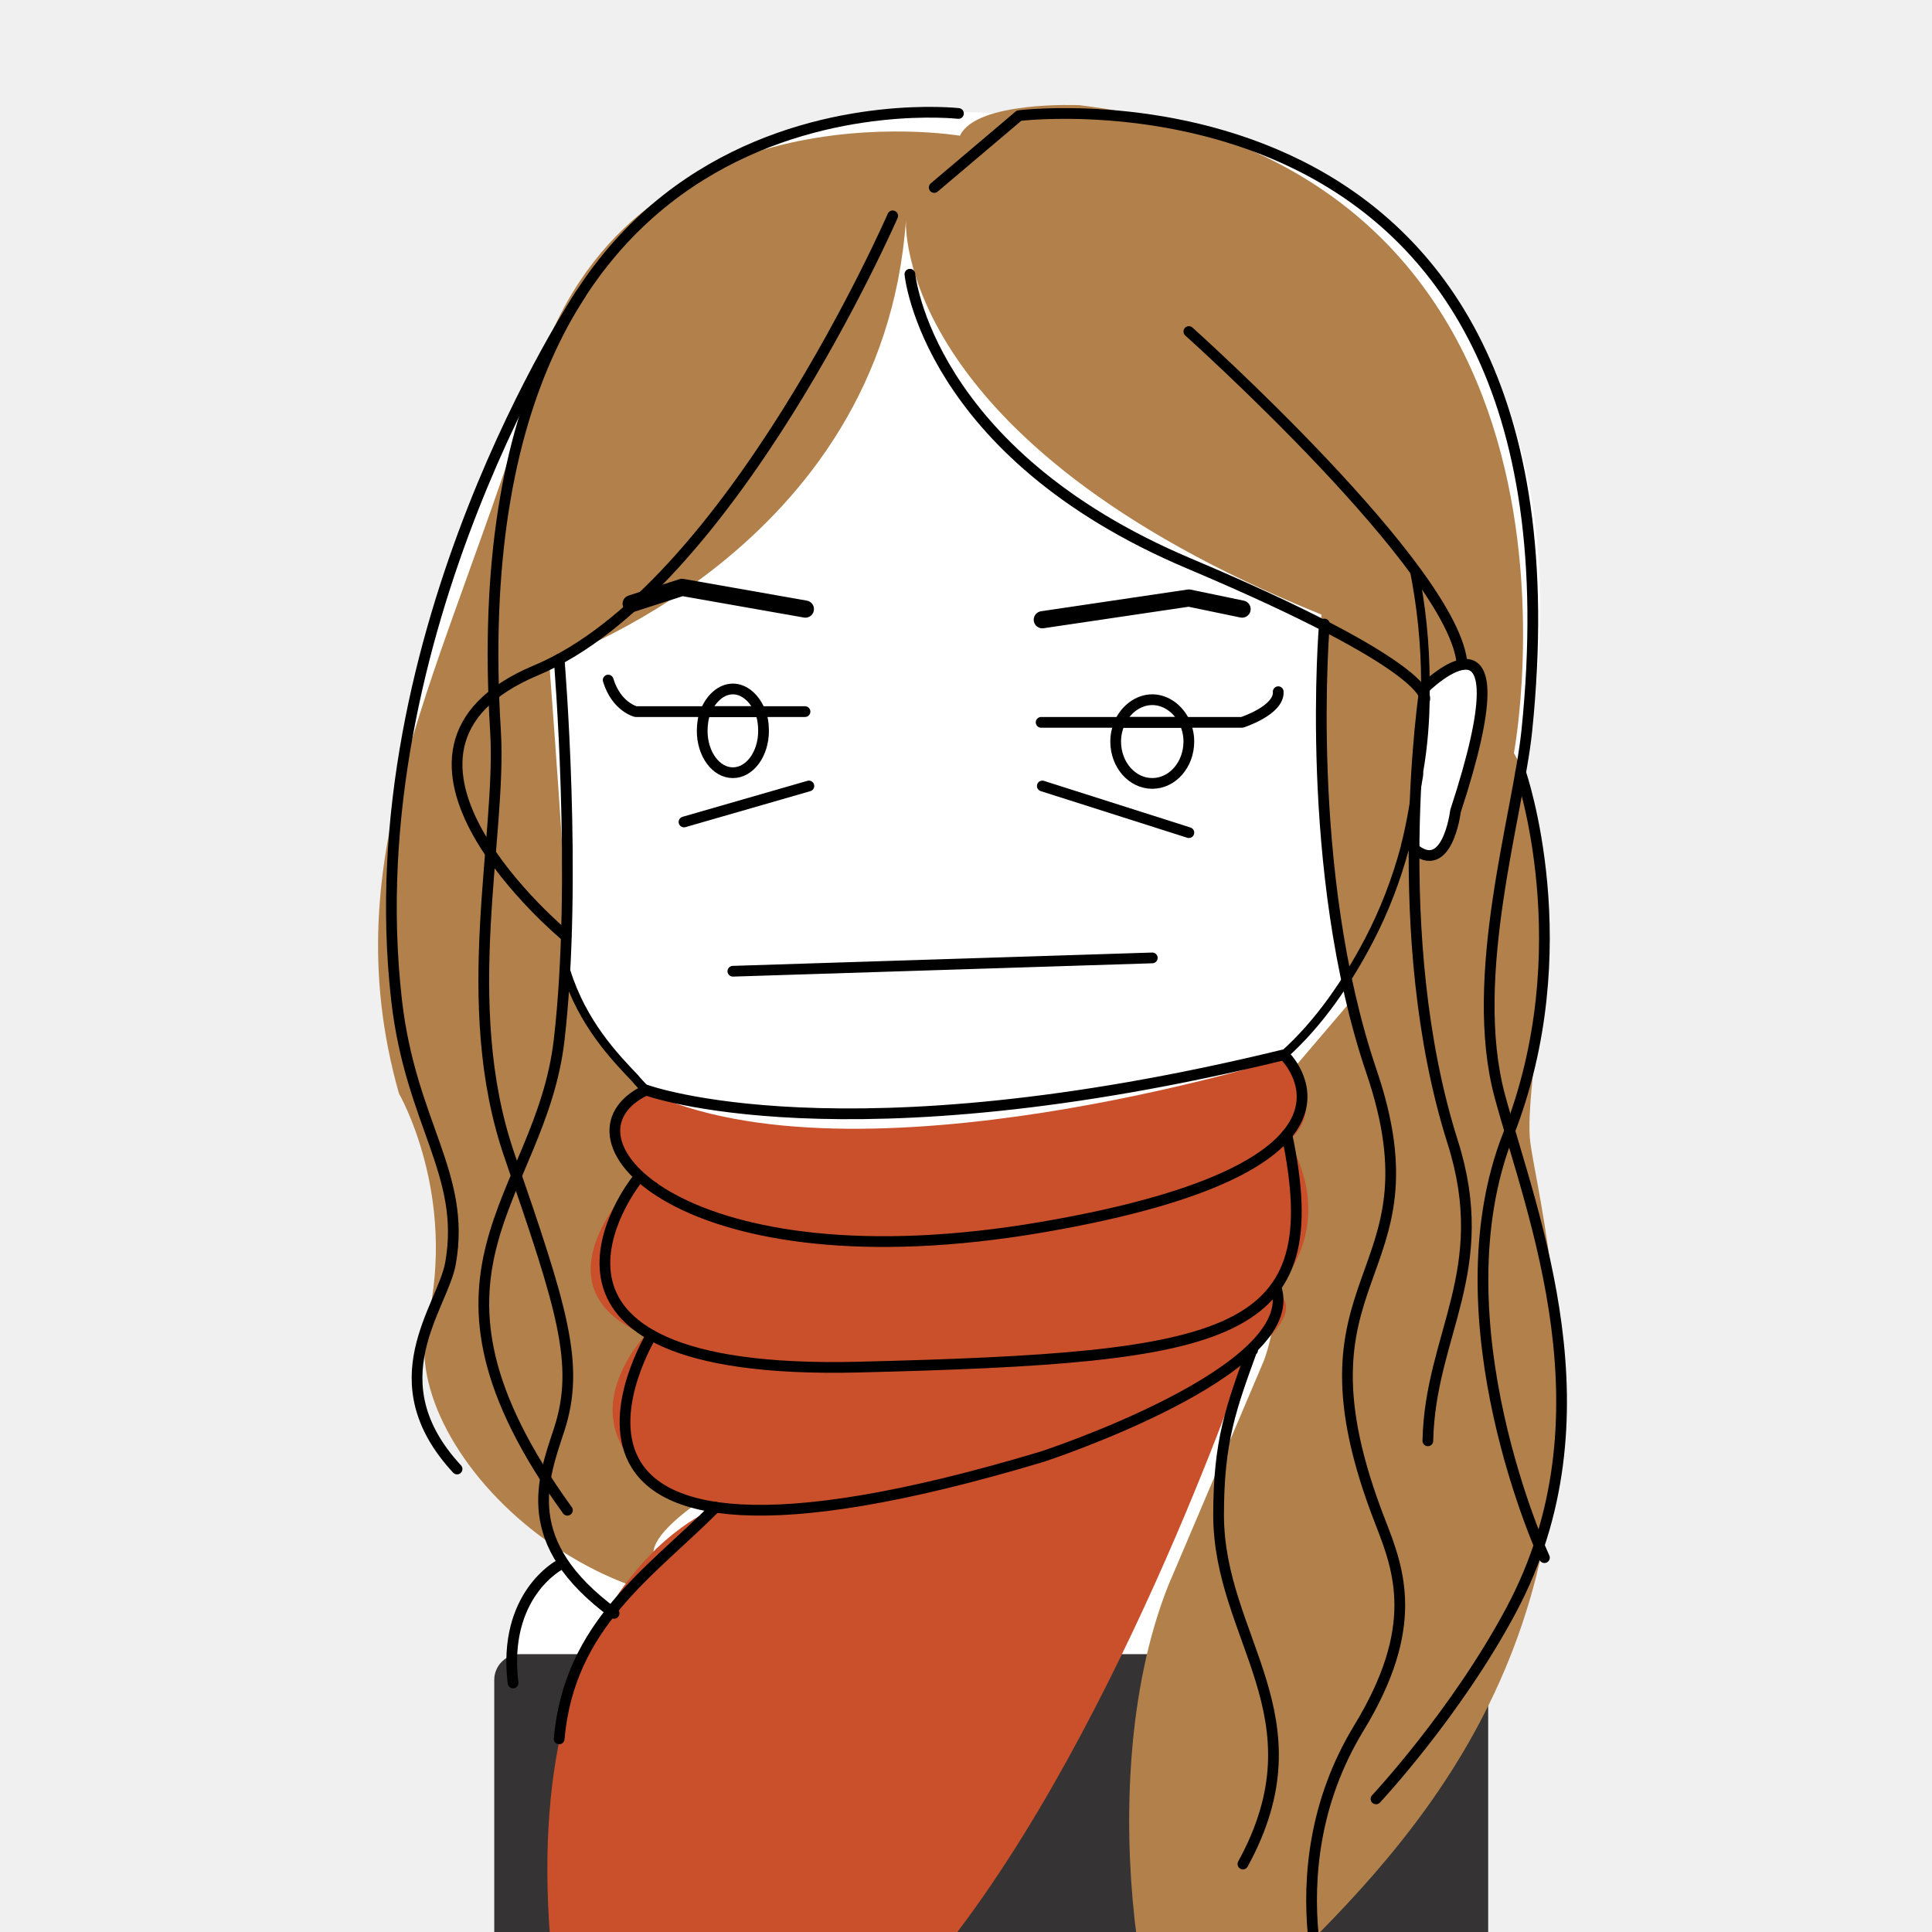
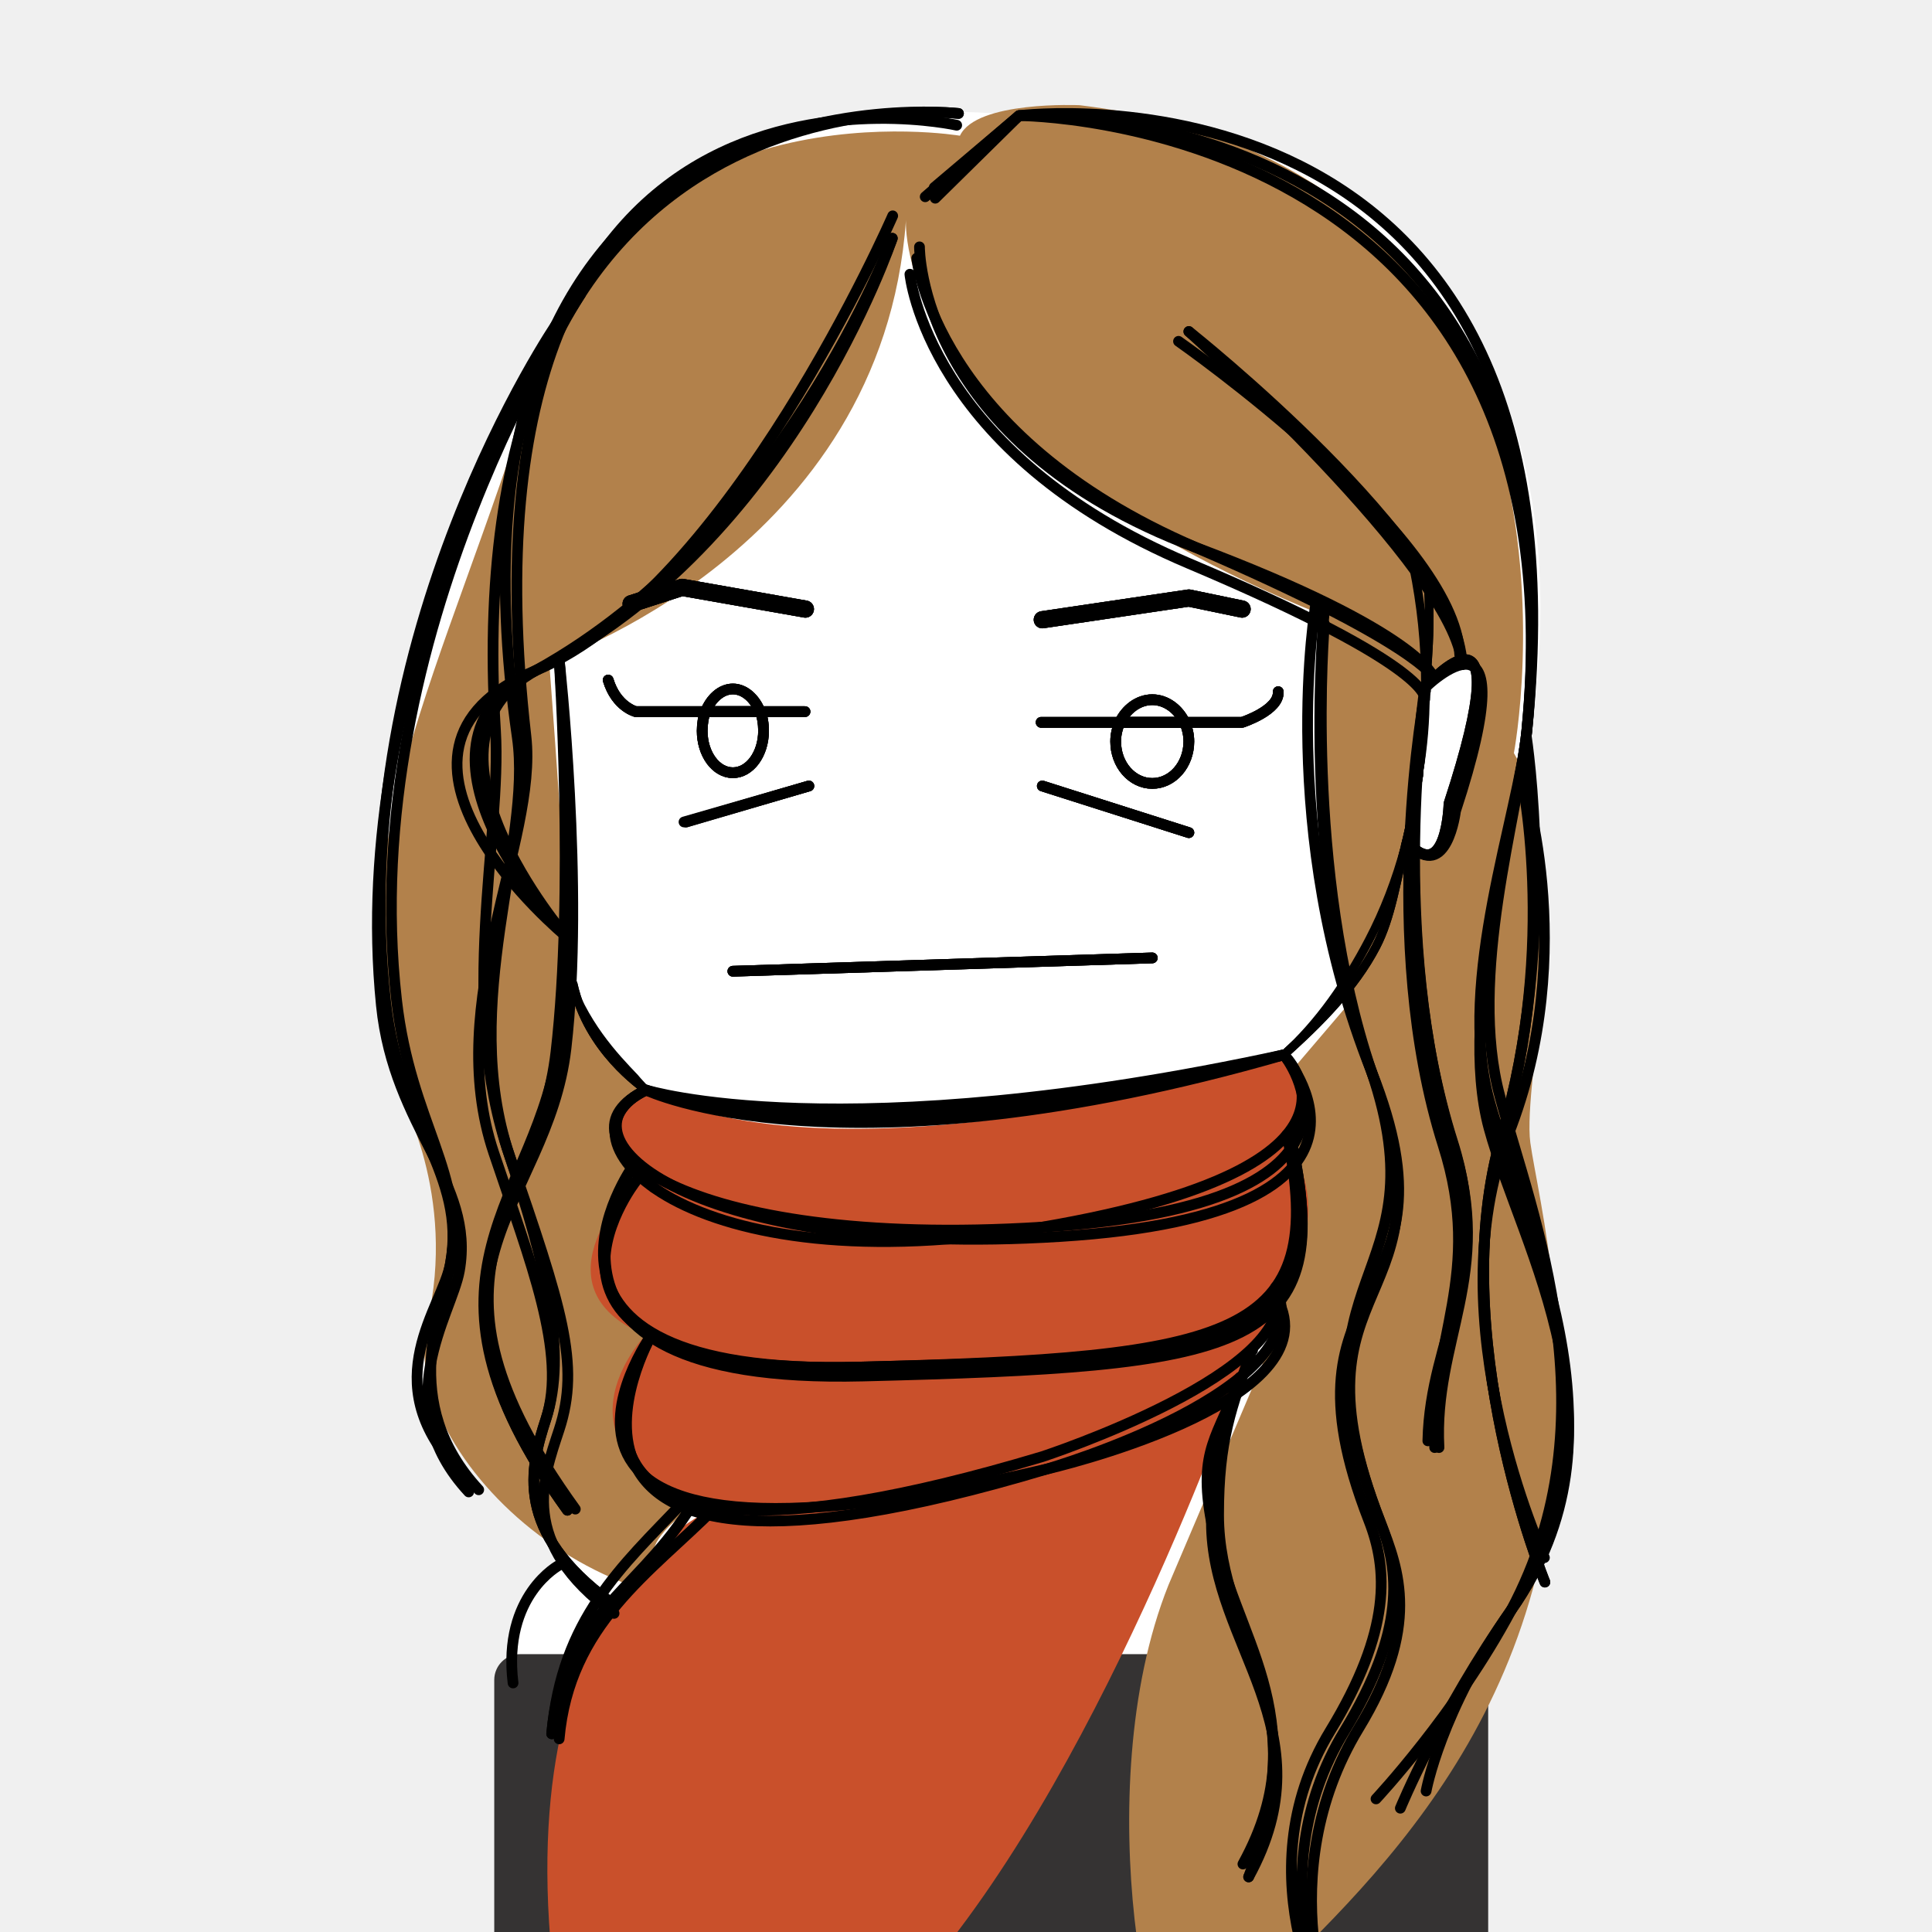
<svg xmlns="http://www.w3.org/2000/svg" version="1.1" x="0px" y="0px" viewBox="0 0 900 900" style="enable-background:new 0 0 900 900;" xml:space="preserve">
  <style type="text/css">
	.st0{fill:#FFFFFF;}
	.st1{fill:#353333;}
	.st2{fill:#B2814B;}
	.st3{fill:#C9502B;}
	.st4{fill:none;stroke:#000000;stroke-width:5;stroke-linecap:round;stroke-miterlimit:10;}
	.st5{fill:none;stroke:#000000;stroke-width:4;stroke-linecap:round;stroke-linejoin:round;stroke-miterlimit:10;}
	.st6{fill:none;stroke:#000000;stroke-width:5;stroke-linecap:round;stroke-linejoin:round;stroke-miterlimit:10;}
	.st7{fill:none;stroke:#000000;stroke-width:8;stroke-linecap:round;stroke-linejoin:round;stroke-miterlimit:10;}
- 	.st8{display:none;}
- 	.st9{display:inline;fill:none;stroke:#000000;stroke-width:4;stroke-linecap:round;stroke-linejoin:round;stroke-miterlimit:10;}
- 	.st10{display:inline;fill:none;stroke:#000000;stroke-width:5;stroke-linecap:round;stroke-linejoin:round;stroke-miterlimit:10;}
- 	.st11{display:inline;fill:none;stroke:#000000;stroke-width:8;stroke-linecap:round;stroke-linejoin:round;stroke-miterlimit:10;}
</style>
  <g id="colours">
    <path class="st0" d="M238,916l0.333-131.667c0,0-5.333-38,22.667-56.667l-6-13.333l-55.333-82.667l14-68l-33.333-107.333l4-80   c0,0,14.667-115.333,61.333-194.667S329.667,41,475,53.667c0,0,120-19.333,195.333,76.667s38,232.667,38,232.667l-2,157.333   c0,0,37.333,123.333,11.333,200s-27.333,72-27.333,72L689.667,941L238,916z" />
    <path class="st1" d="M681.255,1029.064H242.241c-6.6,0-12-5.4-12-12V782.561c0-6.6,5.4-12,12-12h439.014c6.6,0,12,5.4,12,12   v234.502C693.255,1023.664,687.855,1029.064,681.255,1029.064z" />
    <path class="st2" d="M422.023,102.589c0,0-6.561,102.788,193.547,183.705c0,0-4.374,130.125,15.309,178.238l-31.711,37.178   c0,0,2.153,102.608-10.935,133.405C571,675.667,544.333,738.333,544.333,738.333C505.667,835,537.907,981.576,553,963   c39-48,137.979-111.765,165.357-240.405C737,635,716.285,557.056,712.89,532.328C709,504,734.759,402.204,705.235,350.81   c0,0,51.394-271.184-202.295-301.802c0,0-48.113-2.187-55.768,14.215c0,0-155.275-26.244-197.921,112.629   s-95.133,220.884-63.422,333.513c0,0,27.337,47.02,13.122,107.161C184.737,676.668,287.296,778.114,392,739   c31.61-11.808-142.748,17.493-69.484-37.182c73.263-54.674-17.496-188.079-17.496-188.079s-40.459-39.365-40.459-65.609   s-8.748-139.966-8.748-139.966S411.088,256.77,422.023,102.589z" />
    <path class="st3" d="M300.646,508.272c0,0-30.618,6.561-4.374,41.552c0,0-50.3,49.207,4.374,72.17c0,0-50.3,52.487,31.711,80.918   c0,0-98.414,37.178-73.263,226.351c10.942,82.303,104.314,68.032,171.181-9.767c86.828-101.023,150.304-287.66,150.304-287.66   s30.618-20.776,13.122-30.618c0,0,30.618-27.337,6.561-69.983c0,0,19.683-13.122-2.187-38.272   C598.074,492.963,399.06,555.292,300.646,508.272z" />
    <polygon class="st2" points="616.663,384.708 628.691,462.345 672.431,421.886 678.992,223.966  " />
    <path class="st0" d="M657.669,390.722c0,0,7.256,27.834,20.362-12.888c36.499-113.41-14.348-54.351-14.348-54.351L657.669,390.722z   " />
    <path class="st4" d="M260.554,729.076c0,0-26.554,13.924-21.554,54.924" />
  </g>
  <g id="lines1">
    <path class="st5" d="M263.654,436.145" />
-     <path class="st5" d="M263.468,437.195L263.468,437.195" />
+     <line class="st5" x1="263.468" y1="437.195" x2="263.468" y2="437.195" />
    <path class="st5" d="M263.468,438.65" />
    <path class="st5" d="M300.854,507.823c-0.011-0.011-0.044-0.011-0.044-0.022c-1.575-1.75-3.619-3.805-5.107-5.653   c-9.286-9.732-24.352-25.356-31.984-49.708" />
    <path class="st5" d="M658.358,264.293c0,0.011,0.169,0.033,0.169,0.044c3.51,17.31,5.473,35.352,5.473,53.887   c0,0.098,0,0.208,0,0.306c0,0.011,0,0.022,0,0.033c0,0.12,0,0.241,0,0.361c0,0.558,0,1.115,0,1.673c0,0.033,0,0.066,0,0.098v0.011   c0,0.919,0,1.848,0,2.777c0,0.033,0,0.077,0,0.12c0,12.225-1,24.144-3,35.724v0.011c0,0.033,0,0.055,0,0.087   c0,0.011,0,0.033,0,0.044c0,0.569,0.04,1.137-0.058,1.706c-2.045,11.449-3.583,22.548-6.437,33.253   c-0.011,0.033,0.051,0.055,0.04,0.087c-4.112,15.385-9.734,29.94-16.831,43.51c-10.005,19.158-23.086,38.544-39.641,53.339" />
    <path class="st6" d="M595.447,322.219c0.558,8.693-16.837,14.281-16.837,14.281H552" />
    <line class="st6" x1="522" y1="336.5" x2="485" y2="336.5" />
    <path class="st6" d="M553.81,345.421c0,10.804-7.622,19.523-17.037,19.523c-9.415,0-17.047-8.7-17.047-19.504   c0-3.248,0.689-5.941,1.914-8.941h30.257C553.121,339.5,553.81,342.173,553.81,345.421z" />
    <path class="st6" d="M551.896,336.5h-30.257c2.832-6,8.551-10.552,15.134-10.552C543.356,325.948,549.064,330.5,551.896,336.5z" />
    <path class="st6" d="M283.314,316.804c3.805,12.52,12.859,14.696,12.859,14.696H329" />
    <line class="st6" x1="375" y1="331.5" x2="354" y2="331.5" />
    <path class="st6" d="M355.692,340.439c0,10.804-6.397,19.521-14.292,19.521s-14.292-8.702-14.292-19.506   c0-3.248,0.58-6.954,1.607-8.954h25.369C355.113,333.5,355.692,337.191,355.692,340.439z" />
    <path class="st6" d="M354.085,331.5h-25.369c2.373-6,7.162-10.552,12.685-10.552S351.712,325.5,354.085,331.5z" />
    <line class="st6" x1="341.403" y1="452.44" x2="536.772" y2="446.232" />
    <path class="st6" d="M656.575,393.456c17.461,17.435,21.456-15.621,21.456-15.621c34.628-105.543-14.294-57.426-14.294-57.426" />
    <path class="st6" d="M423.867,127.739c0,0,7.872,83.125,129.947,134.724c115.883,48.981,109.881,63.326,109.881,63.326" />
    <path class="st6" d="M553.814,154.437c0,0,124.452,111.422,127.292,155.178" />
    <path class="st6" d="M663.737,320.408c0,0-17.574,115.332,12.969,211.556c19.075,60.093-10.521,89.57-11.558,139.237" />
    <path class="st6" d="M641,838c0,0,37.298-39.808,63-88c48-90,9.876-183.325-5.274-239.2   c-15.15-55.876,8.515-131.379,12.529-170.422C744.155,20.381,474.727,53.86,474.727,53.86l-39.531,33.48" />
    <path class="st6" d="M446.49,52.858c0,0-235.15-26.808-215.673,287.52c3.059,49.371-17.854,127.068,6.492,197.841   s33.144,97.239,23.157,127.792c-7.502,22.952-19.412,52.567,25.586,85.566" />
    <path class="st6" d="M415.851,100.547c0,0-75.717,173.822-166.084,211.694s13.897,123.911,13.897,123.911" />
    <polyline class="st7" points="485.548,288.7 553.814,278.583 578.611,283.733  " />
    <polyline class="st7" points="375.172,283.733 317.727,273.617 294.013,281.25  " />
    <path class="st6" d="M708.369,359.933c0,0,28.414,81.857-5.763,168.619c-34.177,86.762,16.843,197.058,16.843,197.058" />
    <line class="st6" x1="304.473" y1="553.105" x2="304.473" y2="553.105" />
    <path class="st6" d="M296.786,509.956" />
    <path class="st6" d="M579,868.333c37.667-68.667-11.333-104.667-11.333-162.667c0-34.628,5.833-49.906,15.833-77.56V629" />
    <path class="st6" d="M260.472,810.041c4.735-53.493,42.406-77.269,72.881-107.909" />
    <path class="st6" d="M300.977,507.79c0,0,91.509,33.676,297.111-16.424c0,0,54.418,51.615-112.541,80.276   C318.59,600.303,254.918,529.614,300.977,507.79z" />
    <path class="st6" d="M296.177,550.262c0,0-71.42,90.951,103.884,86.587c175.303-4.364,219.23-13.559,199.431-108.296" />
    <path class="st6" d="M303.468,621.969c0,0-83.039,136.198,182.08,56.594c0,0,122.366-39.995,108.796-79.045" />
    <line class="st6" x1="485.548" y1="366.142" x2="553.814" y2="387.873" />
    <line class="st6" x1="376.805" y1="366.142" x2="318.636" y2="382.906" />
    <path class="st6" d="M402.225,394.081" />
    <path class="st6" d="M410.882,357.158" />
    <path class="st6" d="M616.959,290.7c0,0-9.876,114.806,21.938,208.46C672.576,598.301,597,591,643,709   c8.837,22.669,18.687,48.872-10,96c-42,69-11,141-11,141" />
    <path class="st6" d="M260.467,307.099c0,0,8.657,102.71,0,177.418c-8.657,74.708-76.71,107.532,3.848,219.013" />
    <path class="st6" d="M270.444,137.1c0,0-105.227,157.182-85.707,328.798c6.561,57.682,32.532,80.924,25.129,122.603   c-3.664,20.627-34.97,54.736,3.05,95.822" />
  </g>
-   <g id="lines2" class="st8">
-     <path class="st9" d="M263.654,436.145" />
-     <path class="st9" d="M263.468,437.195L263.468,437.195" />
-     <path class="st9" d="M263.468,438.65" />
-     <path class="st9" d="M300.854,507.823c-0.011-0.011-0.044-0.011-0.044-0.022c-1.575-1.75-26.81-18.052-33.81-49.468" />
-     <path class="st9" d="M664.333,267c3.51,17.31-0.333,53.039-0.333,53.597c0,0.033,0,0.066,0,0.098c0,0-1,27.053-3,38.633v0.011   c0,0.033,0,0.055,0,0.087c0,0.011,0,0.033,0,0.044c0,0.569,0.04,1.137-0.058,1.706c-2.045,11.449-3.583,22.548-6.437,33.253   c-0.011,0.033,0.051,0.055,0.04,0.087C650.434,409.902,648.097,427.43,641,441c-10.005,19.158-26.371,35.571-42.927,50.365" />
-     <path class="st10" d="M595.447,322.219c0.558,8.693-16.837,14.281-16.837,14.281H552" />
-     <line class="st10" x1="522" y1="336.5" x2="485" y2="336.5" />
-     <path class="st10" d="M555.81,347.421c0,10.804-7.622,19.523-17.037,19.523c-9.415,0-17.047-8.7-17.047-19.504   c0-3.248,0.689-5.941,1.914-8.941h30.257C555.121,341.5,555.81,344.173,555.81,347.421z" />
-     <path class="st10" d="M553.896,338.5h-30.257c2.832-6,8.551-10.552,15.134-10.552C545.356,327.948,551.064,332.5,553.896,338.5z" />
-     <path class="st10" d="M283.314,316.804c3.805,12.52,12.859,14.696,12.859,14.696H329" />
-     <line class="st10" x1="375" y1="331.5" x2="354" y2="331.5" />
-     <path class="st10" d="M357.692,342.439c0,10.804-6.397,19.521-14.292,19.521s-14.292-8.702-14.292-19.506   c0-3.248,0.58-6.954,1.607-8.954h25.369C357.113,335.5,357.692,339.191,357.692,342.439z" />
-     <path class="st10" d="M356.085,333.5h-25.369c2.373-6,7.162-10.552,12.685-10.552S353.712,327.5,356.085,333.5z" />
-     <line class="st10" x1="341.403" y1="452.44" x2="536.772" y2="446.232" />
-     <path class="st10" d="M656.575,393.456C674.036,410.891,675,374.333,675,374.333c34.628-105.543-10.263-54.925-10.263-54.925" />
-     <path class="st10" d="M427.053,120.276c0,0,8.191,82.375,129.947,134.724c103.5,44.5,111,60.75,111,60.75" />
-     <path class="st10" d="M553.814,154.437c0,0,125.186,99.23,127.292,155.178" />
-     <path class="st10" d="M664,321.75c0,0-22.21,115.693,8.333,211.917c19.074,60.093-6.667,90.667-4,140.667" />
-     <path class="st10" d="M652.333,842.333c0,0,18.667-45.333,51.667-92.333c58.612-83.478,4.816-181.791-10.333-237.667   c-15.15-55.876,13.819-132.888,17.588-171.956C740.333,39,474.727,53.86,474.727,53.86l-39.06,38.473" />
-     <path class="st10" d="M446.49,52.858c0,0-251.49-29.191-205.49,290.809c7.038,48.962-27.479,123.59-3.69,194.552   C254.333,589,264.32,630.447,254.333,661c-7.502,22.952-14.998,52.335,30,85.333" />
-     <path class="st10" d="M415.667,111c0,0-48,143.333-165.9,201.241c-71.332,35.036,13.897,123.911,13.897,123.911" />
-     <polyline class="st11" points="485.548,290.7 553.814,280.583 578.611,285.733  " />
-     <polyline class="st11" points="375.172,285.733 317.727,275.617 294.013,283.25  " />
-     <path class="st10" d="M708.369,359.933c0,0,17.68,78.959-8.702,168.4C672.333,621,719.667,737,719.667,737" />
-     <path class="st10" d="M296.786,509.956" />
-     <path class="st10" d="M581.667,874.333C619.333,805.667,564.333,767,564.333,709c0-34.628,3.333-39.679,13.333-67.333" />
-     <path class="st10" d="M257,807.667c4.735-53.493,38-64.667,63.333-103.333" />
-     <path class="st10" d="M300.977,507.79c0,0,90.023,43.21,297.111-16.424c0,0,56.911,69.635-112.541,80.276   C316.48,582.26,254.918,529.614,300.977,507.79z" />
-     <path class="st10" d="M295,543c0,0-70.243,98.213,105.061,93.849c175.303-4.364,222.072-7.111,202.273-101.849" />
-     <path class="st10" d="M303.468,621.969c0,0-80.921,141.968,184.199,62.364c0,0,128.667-37.333,106.678-84.816" />
-     <line class="st10" x1="483.548" y1="368.142" x2="551.814" y2="389.873" />
-     <line class="st10" x1="374.805" y1="368.142" x2="317.636" y2="384.906" />
-     <path class="st10" d="M402.225,394.081" />
-     <path class="st10" d="M410.882,357.158" />
-     <path class="st10" d="M617,283.667c0,0-12.412,122.724,21.897,215.493C681,613,597,591,643,709   c8.837,22.669,12.02,50.205-16.667,97.333C584.333,875.333,622,946,622,946" />
-     <path class="st10" d="M260.467,307.099c0,0,11.857,106.526,3.2,181.234c-8.657,74.708-79.91,103.716,0.648,215.197" />
-     <path class="st10" d="M259.667,150.333c0,0-99.52,145.05-80,316.667c6.561,57.682,37.602,79.823,30.199,121.501   C206.202,609.128,184.98,652.915,223,694" />
+   <g id="lines2">
+     <path class="st5" d="M263.654,436.145" />
+     <line class="st5" x1="263.468" y1="437.195" x2="263.468" y2="437.195" />
+     <path class="st5" d="M263.468,438.65" />
+     <path class="st5" d="M300.854,507.823c-0.011-0.011-0.044-0.011-0.044-0.022c-1.575-1.75-26.81-18.052-33.81-49.468" />
+     <path class="st5" d="M664.333,267c3.51,17.31-0.333,53.039-0.333,53.597c0,0.033,0,0.066,0,0.098c0,0-1,27.053-3,38.633v0.011   c0,0.033,0,0.055,0,0.087c0,0.011,0,0.033,0,0.044c0,0.569,0.04,1.137-0.058,1.706c-2.045,11.449-3.583,22.548-6.437,33.253   c-0.011,0.033,0.051,0.055,0.04,0.087C650.434,409.902,648.097,427.43,641,441c-10.005,19.158-26.371,35.571-42.927,50.365" />
+     <path class="st6" d="M595.447,322.219c0.558,8.693-16.837,14.281-16.837,14.281H552" />
+     <line class="st6" x1="522" y1="336.5" x2="485" y2="336.5" />
+     <path class="st6" d="M553.81,345.421c0,10.804-7.622,19.523-17.037,19.523c-9.415,0-17.047-8.7-17.047-19.504   c0-3.248,0.689-5.941,1.914-8.941h30.257C553.121,339.5,553.81,342.173,553.81,345.421z" />
+     <path class="st6" d="M551.896,336.5h-30.257c2.832-6,8.551-10.552,15.134-10.552C543.356,325.948,549.064,330.5,551.896,336.5z" />
+     <path class="st6" d="M283.314,316.804c3.805,12.52,12.859,14.696,12.859,14.696H329" />
+     <line class="st6" x1="375" y1="331.5" x2="354" y2="331.5" />
+     <path class="st6" d="M355.692,340.439c0,10.804-6.397,19.521-14.292,19.521s-14.292-8.702-14.292-19.506   c0-3.248,0.58-6.954,1.607-8.954h25.369C355.113,333.5,355.692,337.191,355.692,340.439z" />
+     <path class="st6" d="M354.085,331.5h-25.369c2.373-6,7.162-10.552,12.685-10.552S351.712,325.5,354.085,331.5z" />
+     <line class="st6" x1="341.403" y1="452.44" x2="536.772" y2="446.232" />
+     <path class="st6" d="M656.575,393.456C674.036,410.891,675,374.333,675,374.333c34.628-105.543-10.263-54.925-10.263-54.925" />
+     <path class="st6" d="M427.053,120.276c0,0,8.191,82.375,129.947,134.724c103.5,44.5,111,60.75,111,60.75" />
+     <path class="st6" d="M553.814,154.437c0,0,125.186,99.23,127.292,155.178" />
+     <path class="st6" d="M664,321.75c0,0-22.21,115.693,8.333,211.917c19.074,60.093-6.667,90.667-4,140.667" />
+     <path class="st6" d="M652.333,842.333c0,0,18.667-45.333,51.667-92.333c58.612-83.478,4.816-181.791-10.333-237.667   c-15.15-55.876,13.819-132.888,17.588-171.956C740.333,39,474.727,53.86,474.727,53.86l-39.06,38.473" />
+     <path class="st6" d="M446.49,52.858c0,0-251.49-29.191-205.49,290.809c7.038,48.962-27.479,123.59-3.69,194.552   C254.333,589,264.32,630.447,254.333,661c-7.502,22.952-14.998,52.335,30,85.333" />
+     <path class="st6" d="M415.667,111c0,0-48,143.333-165.9,201.241c-71.332,35.036,13.897,123.911,13.897,123.911" />
+     <polyline class="st7" points="485.548,288.7 553.814,278.583 578.611,283.733  " />
+     <polyline class="st7" points="375.172,283.733 317.727,273.617 294.013,281.25  " />
+     <path class="st6" d="M708.369,359.933c0,0,17.68,78.959-8.702,168.4C672.333,621,719.667,737,719.667,737" />
+     <path class="st6" d="M296.786,509.956" />
+     <path class="st6" d="M581.667,874.333C619.333,805.667,564.333,767,564.333,709c0-34.628,3.333-39.679,13.333-67.333" />
+     <path class="st6" d="M257,807.667c4.735-53.493,38-64.667,63.333-103.333" />
+     <path class="st6" d="M300.977,507.79c0,0,90.023,43.21,297.111-16.424c0,0,56.911,69.635-112.541,80.276   C316.48,582.26,254.918,529.614,300.977,507.79z" />
+     <path class="st6" d="M295,543c0,0-70.243,98.213,105.061,93.849c175.303-4.364,222.072-7.111,202.273-101.849" />
+     <path class="st6" d="M303.468,621.969c0,0-80.921,141.968,184.199,62.364c0,0,128.667-37.333,106.678-84.816" />
+     <line class="st6" x1="485.548" y1="366.142" x2="553.814" y2="387.873" />
+     <line class="st6" x1="376.805" y1="366.142" x2="319.636" y2="382.906" />
+     <path class="st6" d="M402.225,394.081" />
+     <path class="st6" d="M410.882,357.158" />
+     <path class="st6" d="M617,283.667c0,0-12.412,122.724,21.897,215.493C681,613,597,591,643,709   c8.837,22.669,12.02,50.205-16.667,97.333C584.333,875.333,622,946,622,946" />
+     <path class="st6" d="M260.467,307.099c0,0,11.857,106.526,3.2,181.234c-8.657,74.708-79.91,103.716,0.648,215.197" />
+     <path class="st6" d="M259.667,150.333c0,0-99.52,145.05-80,316.667c6.561,57.682,37.602,79.823,30.199,121.501   C206.202,609.128,184.98,652.915,223,694" />
  </g>
-   <g id="lines3" class="st8">
-     <path class="st9" d="M263.654,436.145" />
-     <path class="st9" d="M263.468,437.195L263.468,437.195" />
-     <path class="st9" d="M263.468,438.65" />
-     <path class="st9" d="M300.854,507.823c-0.011-0.011-0.044-0.011-0.044-0.022c-1.575-1.75-26.81-18.052-33.81-49.468" />
-     <path class="st9" d="M664.333,267c3.51,17.31-0.333,53.039-0.333,53.597c0,0.033,0,0.066,0,0.098c0,0-1,27.053-3,38.633v0.011   c0,0.033,0,0.055,0,0.087c0,0.011,0,0.033,0,0.044c0,0.569,0.04,1.137-0.058,1.706c-2.045,11.449-3.583,22.548-6.437,33.253   c-0.011,0.033,0.051,0.055,0.04,0.087C650.434,409.902,648.097,427.43,641,441c-10.005,19.158-26.371,35.571-42.927,50.365" />
-     <path class="st10" d="M595.447,322.219c0.558,8.693-16.837,14.281-16.837,14.281H552" />
-     <line class="st10" x1="522" y1="336.5" x2="485" y2="336.5" />
-     <path class="st10" d="M553.81,348.421c0,10.804-7.622,19.523-17.037,19.523c-9.415,0-17.047-8.7-17.047-19.504   c0-3.248,0.689-5.941,1.914-8.941h30.257C553.121,342.5,553.81,345.173,553.81,348.421z" />
-     <path class="st10" d="M551.896,339.5h-30.257c2.832-6,8.551-10.552,15.134-10.552C543.356,328.948,549.064,333.5,551.896,339.5z" />
-     <path class="st10" d="M283.314,316.804c3.805,12.52,12.859,14.696,12.859,14.696H329" />
-     <line class="st10" x1="375" y1="331.5" x2="354" y2="331.5" />
-     <path class="st10" d="M355.692,343.439c0,10.804-6.397,19.521-14.292,19.521s-14.292-8.702-14.292-19.506   c0-3.248,0.58-6.954,1.607-8.954h25.369C355.113,336.5,355.692,340.191,355.692,343.439z" />
-     <path class="st10" d="M354.085,334.5h-25.369c2.373-6,7.162-10.552,12.685-10.552S351.712,328.5,354.085,334.5z" />
-     <line class="st10" x1="343.403" y1="452.44" x2="538.772" y2="446.232" />
-     <path class="st10" d="M656.575,393.456C674.036,410.891,675,374.333,675,374.333c34.628-105.543-10.263-54.925-10.263-54.925" />
-     <path class="st10" d="M428.333,115c0,0-0.667,91.333,128.667,140c104.65,39.378,111,60.75,111,60.75" />
-     <path class="st10" d="M549,159c0,0,128.894,90.052,131,146" />
-     <path class="st10" d="M664,321.75c0,0-17.543,115.693,13,211.917c19.074,60.093-9.333,90.667-6.667,140.667" />
-     <path class="st10" d="M664.333,834.333c0,0,6.667-37.333,39.667-84.333c58.612-83.478,4.816-168.458-10.333-224.333   c-15.15-55.876,13.799-146.223,17.588-185.289C739,54.333,474.727,53.86,474.727,53.86L431,91.667" />
-     <path class="st10" d="M445.667,58.333c0,0-239.333-54-200.667,284.667c5.611,49.146-38.789,123.038-15,194   c17.024,50.782,34.32,93.447,24.333,124c-7.502,22.952-14.998,52.335,30,85.333" />
-     <path class="st10" d="M415.667,111c0,0-50.99,137.606-165.9,201.241C187,347,263.664,436.152,263.664,436.152" />
-     <polyline class="st11" points="485.296,287.088 554.14,282.279 578.464,289.329  " />
-     <polyline class="st11" points="375.395,283.404 317.465,276.59 294.227,285.566  " />
-     <path class="st10" d="M711,343c0,0,15.049,95.892-11.333,185.333C672.333,621,719.667,737,719.667,737" />
-     <path class="st10" d="M296.786,509.956" />
-     <path class="st10" d="M581.667,874.333c30-80.667-6.667-108.667-17.333-165.333c-6.406-34.03,3.333-39.679,13.333-67.333" />
-     <path class="st10" d="M257,807.667c4.735-53.493,32.667-78,61-107.667" />
-     <path class="st10" d="M300.977,507.79c0,0,91.023,28.21,297.111-16.424c0,0,65.363,73.993-104.089,84.635   C324.932,586.618,254.918,529.614,300.977,507.79z" />
-     <path class="st10" d="M295,543c0,0-68.303,102.364,107,98s220.133-11.263,200.333-106" />
-     <path class="st10" d="M303.468,621.969c0,0-91.468,127.031,184.199,62.364c0,0,130.322-29.851,108.333-77.333" />
-     <line class="st10" x1="480.548" y1="368.142" x2="548.814" y2="389.873" />
-     <line class="st10" x1="371.805" y1="368.142" x2="314.636" y2="384.906" />
-     <path class="st10" d="M402.225,394.081" />
-     <path class="st10" d="M410.882,357.158" />
-     <path class="st10" d="M613,281c0,0-18.667,106,25.897,218.159c44.818,112.799-47.231,91.174-1.231,209.174   c8.837,22.669,10.687,50.872-18,98C577.667,875.333,622,946,622,946" />
-     <path class="st10" d="M260.467,307.099c0,0,7.19,108.193-1.467,182.901c-8.657,74.708-71.558,101.519,9,213" />
-     <path class="st10" d="M250.333,168.333c0,0-88.333,145-72.667,300C183.505,526.093,221.403,550.322,214,592   c-3.664,20.627-33.687,61.915,4.333,103" />
+   <g id="lines3">
+     <path class="st5" d="M263.654,436.145" />
+     <line class="st5" x1="263.468" y1="437.195" x2="263.468" y2="437.195" />
+     <path class="st5" d="M263.468,438.65" />
+     <path class="st5" d="M300.854,507.823c-0.011-0.011-0.044-0.011-0.044-0.022c-1.575-1.75-26.81-18.052-33.81-49.468" />
+     <path class="st5" d="M664.333,267c3.51,17.31-0.333,53.039-0.333,53.597c0,0.033,0,0.066,0,0.098c0,0-1,27.053-3,38.633v0.011   c0,0.033,0,0.055,0,0.087c0,0.011,0,0.033,0,0.044c0,0.569,0.04,1.137-0.058,1.706c-2.045,11.449-3.583,22.548-6.437,33.253   c-0.011,0.033,0.051,0.055,0.04,0.087C650.434,409.902,648.097,427.43,641,441c-10.005,19.158-26.371,35.571-42.927,50.365" />
+     <path class="st6" d="M595.447,322.219c0.558,8.693-16.837,14.281-16.837,14.281H552" />
+     <line class="st6" x1="522" y1="336.5" x2="485" y2="336.5" />
+     <path class="st6" d="M553.81,345.421c0,10.804-7.622,19.523-17.037,19.523c-9.415,0-17.047-8.7-17.047-19.504   c0-3.248,0.689-5.941,1.914-8.941h30.257C553.121,339.5,553.81,342.173,553.81,345.421z" />
+     <path class="st6" d="M551.896,336.5h-30.257c2.832-6,8.551-10.552,15.134-10.552C543.356,325.948,549.064,330.5,551.896,336.5z" />
+     <path class="st6" d="M283.314,316.804c3.805,12.52,12.859,14.696,12.859,14.696H329" />
+     <line class="st6" x1="375" y1="331.5" x2="354" y2="331.5" />
+     <path class="st6" d="M355.692,340.439c0,10.804-6.397,19.521-14.292,19.521s-14.292-8.702-14.292-19.506   c0-3.248,0.58-6.954,1.607-8.954h25.369C355.113,333.5,355.692,337.191,355.692,340.439z" />
+     <path class="st6" d="M354.085,331.5h-25.369c2.373-6,7.162-10.552,12.685-10.552S351.712,325.5,354.085,331.5z" />
+     <line class="st6" x1="341.403" y1="452.44" x2="536.772" y2="446.232" />
+     <path class="st6" d="M656.575,393.456C674.036,410.891,675,374.333,675,374.333c34.628-105.543-10.263-54.925-10.263-54.925" />
+     <path class="st6" d="M428.333,115c0,0-0.667,91.333,128.667,140c104.65,39.378,111,60.75,111,60.75" />
+     <path class="st6" d="M549,159c0,0,128.894,90.052,131,146" />
+     <path class="st6" d="M664,321.75c0,0-17.543,115.693,13,211.917c19.074,60.093-9.333,90.667-6.667,140.667" />
+     <path class="st6" d="M664.333,834.333c0,0,6.667-37.333,39.667-84.333c58.612-83.478,4.816-168.458-10.333-224.333   c-15.15-55.876,13.799-146.223,17.588-185.289C739,54.333,474.727,53.86,474.727,53.86L431,91.667" />
+     <path class="st6" d="M445.667,58.333c0,0-239.333-54-200.667,284.667c5.611,49.146-38.789,123.038-15,194   c17.024,50.782,34.32,93.447,24.333,124c-7.502,22.952-14.998,52.335,30,85.333" />
+     <path class="st6" d="M415.667,111c0,0-50.99,137.606-165.9,201.241C187,347,263.664,436.152,263.664,436.152" />
+     <path class="st6" d="M711,343c0,0,15.049,95.892-11.333,185.333C672.333,621,719.667,737,719.667,737" />
+     <path class="st6" d="M296.786,509.956" />
+     <path class="st6" d="M581.667,874.333c30-80.667-6.667-108.667-17.333-165.333c-6.406-34.03,3.333-39.679,13.333-67.333" />
+     <path class="st6" d="M257,807.667c4.735-53.493,32.667-78,61-107.667" />
+     <path class="st6" d="M300.977,507.79c0,0,91.023,28.21,297.111-16.424c0,0,65.363,73.993-104.089,84.635   C324.932,586.618,254.918,529.614,300.977,507.79z" />
+     <path class="st6" d="M295,543c0,0-68.303,102.364,107,98s220.133-11.263,200.333-106" />
+     <path class="st6" d="M303.468,621.969c0,0-91.468,127.031,184.199,62.364c0,0,130.322-29.851,108.333-77.333" />
+     <line class="st6" x1="485.548" y1="366.142" x2="553.814" y2="387.873" />
+     <line class="st6" x1="376.805" y1="366.142" x2="319.636" y2="382.906" />
+     <path class="st6" d="M402.225,394.081" />
+     <path class="st6" d="M410.882,357.158" />
+     <path class="st6" d="M613,281c0,0-18.667,106,25.897,218.159c44.818,112.799-47.231,91.174-1.231,209.174   c8.837,22.669,10.687,50.872-18,98C577.667,875.333,622,946,622,946" />
+     <path class="st6" d="M260.467,307.099c0,0,7.19,108.193-1.467,182.901c-8.657,74.708-71.558,101.519,9,213" />
+     <path class="st6" d="M250.333,168.333c0,0-88.333,145-72.667,300C183.505,526.093,221.403,550.322,214,592   c-3.664,20.627-33.687,61.915,4.333,103" />
+     <polyline class="st7" points="485.548,288.7 553.814,278.583 578.611,283.733  " />
+     <polyline class="st7" points="375.172,283.733 317.727,273.617 294.013,281.25  " />
  </g>
</svg>
